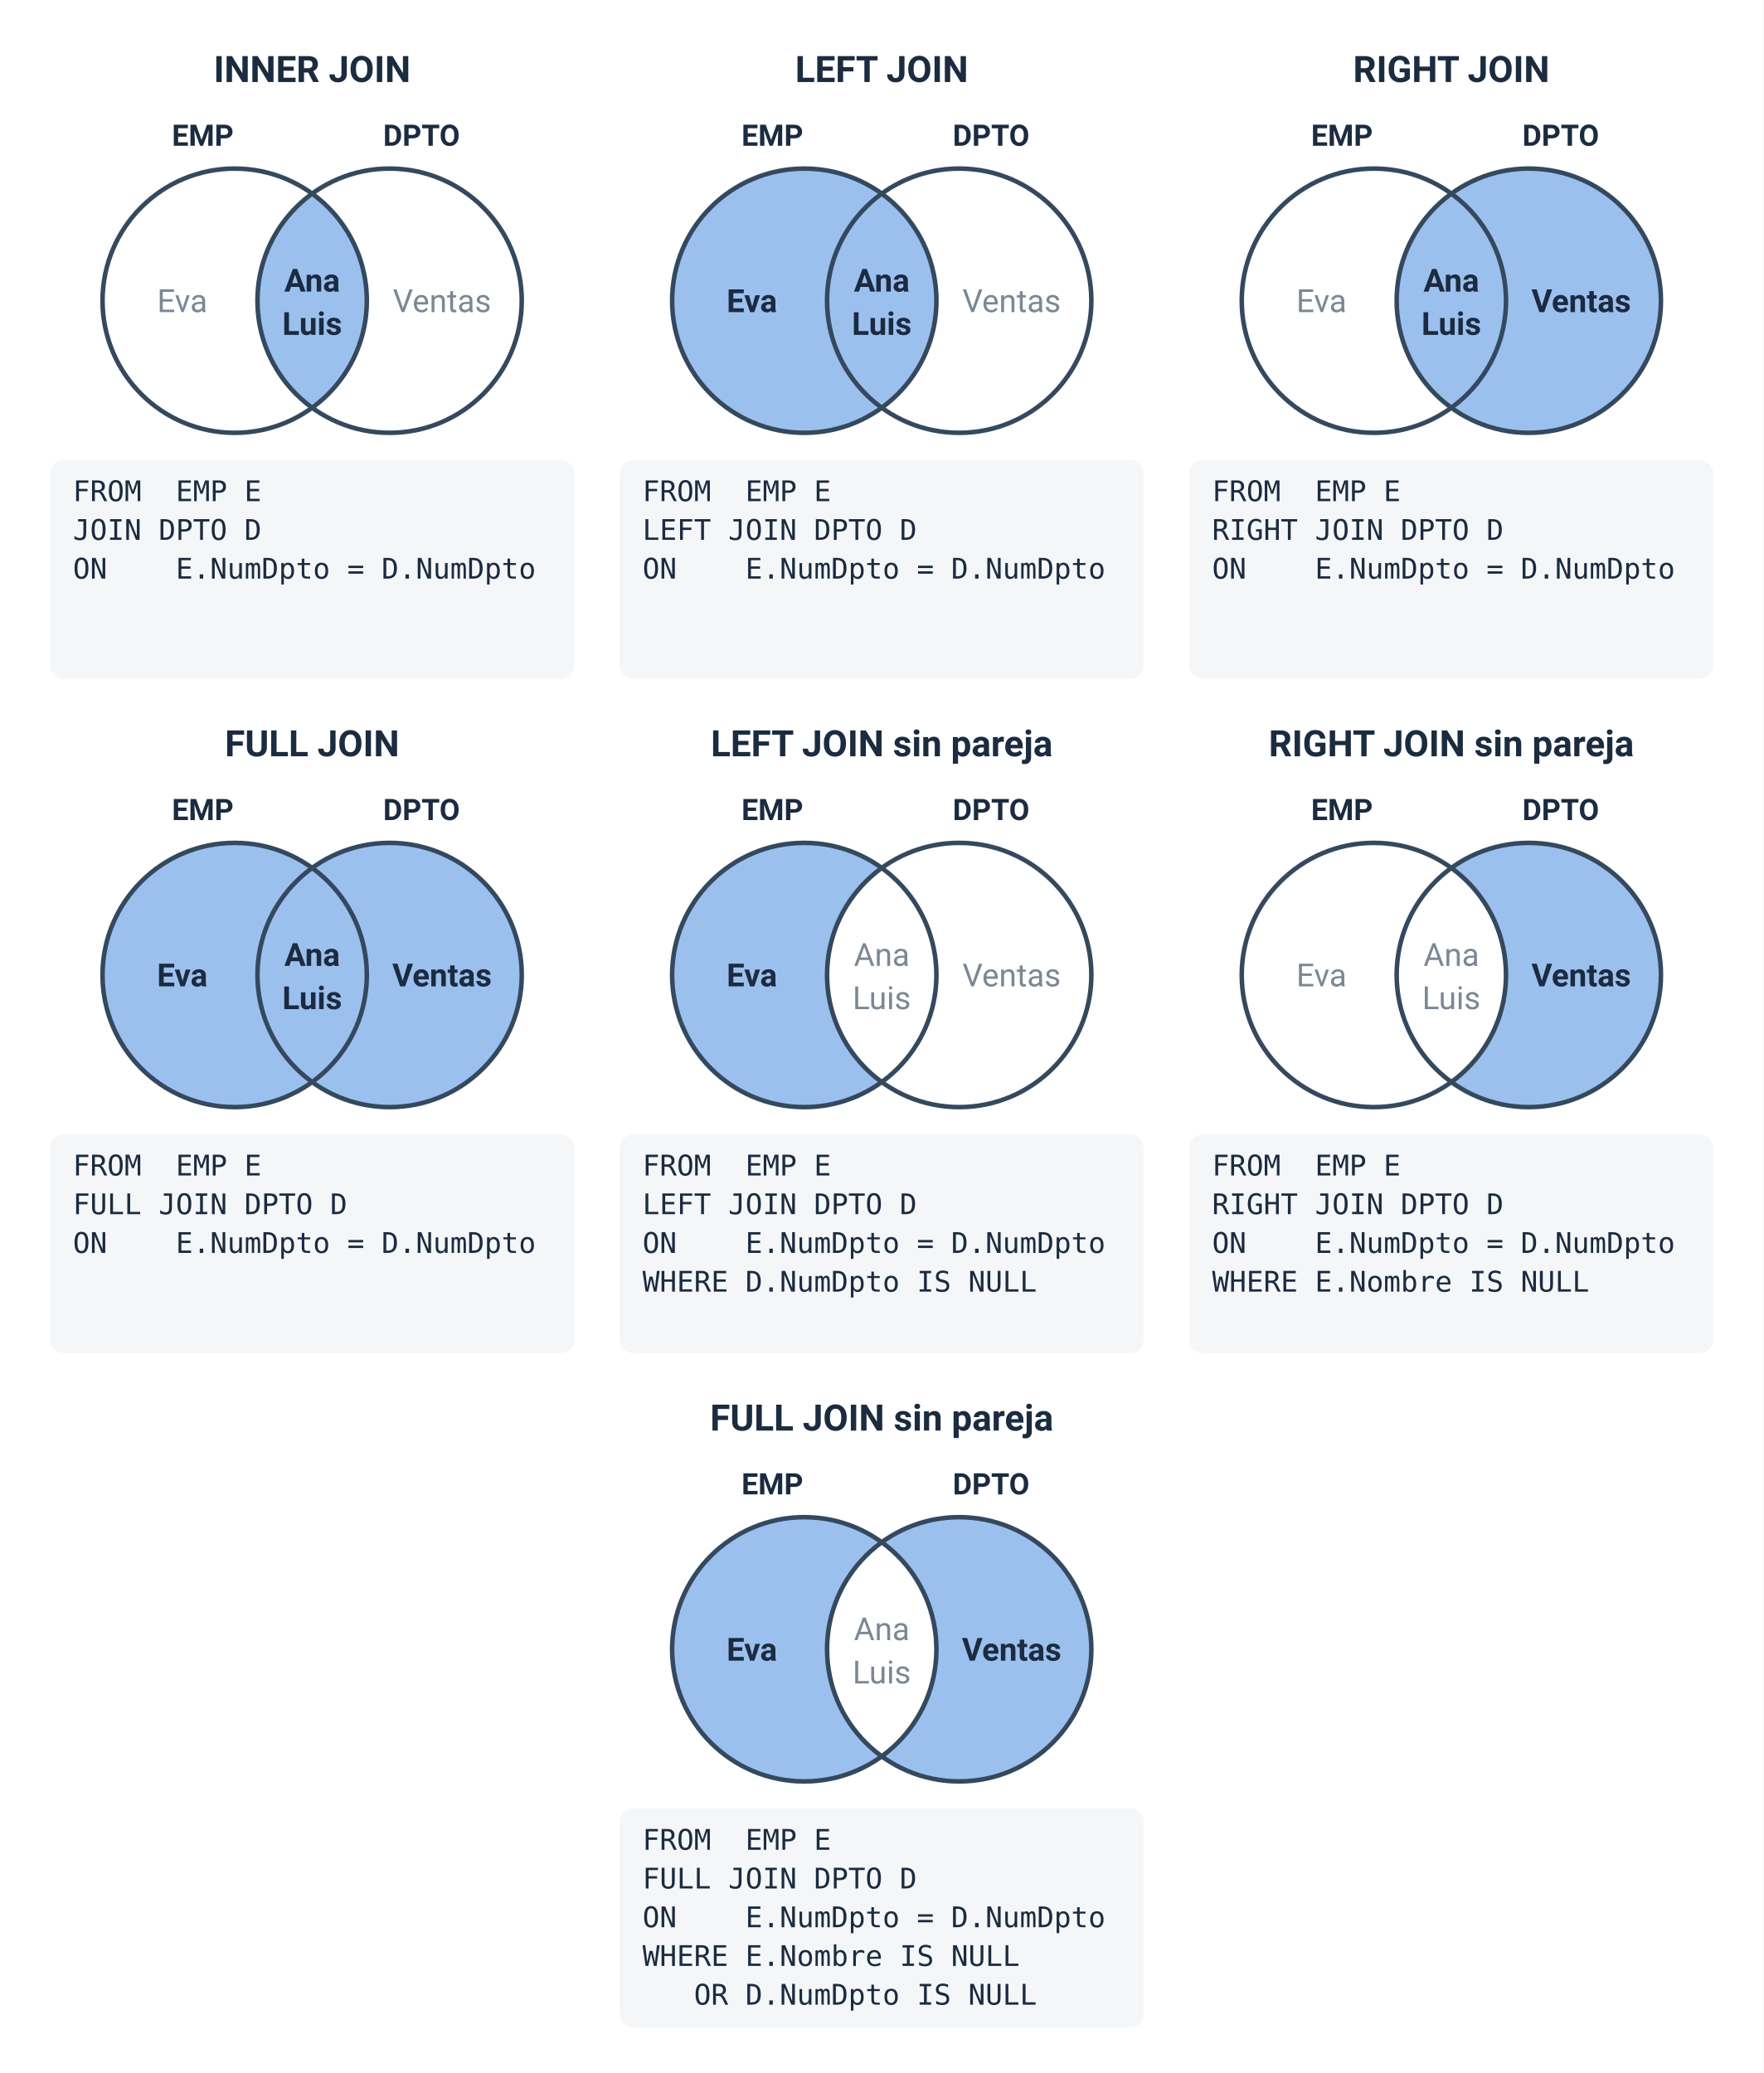
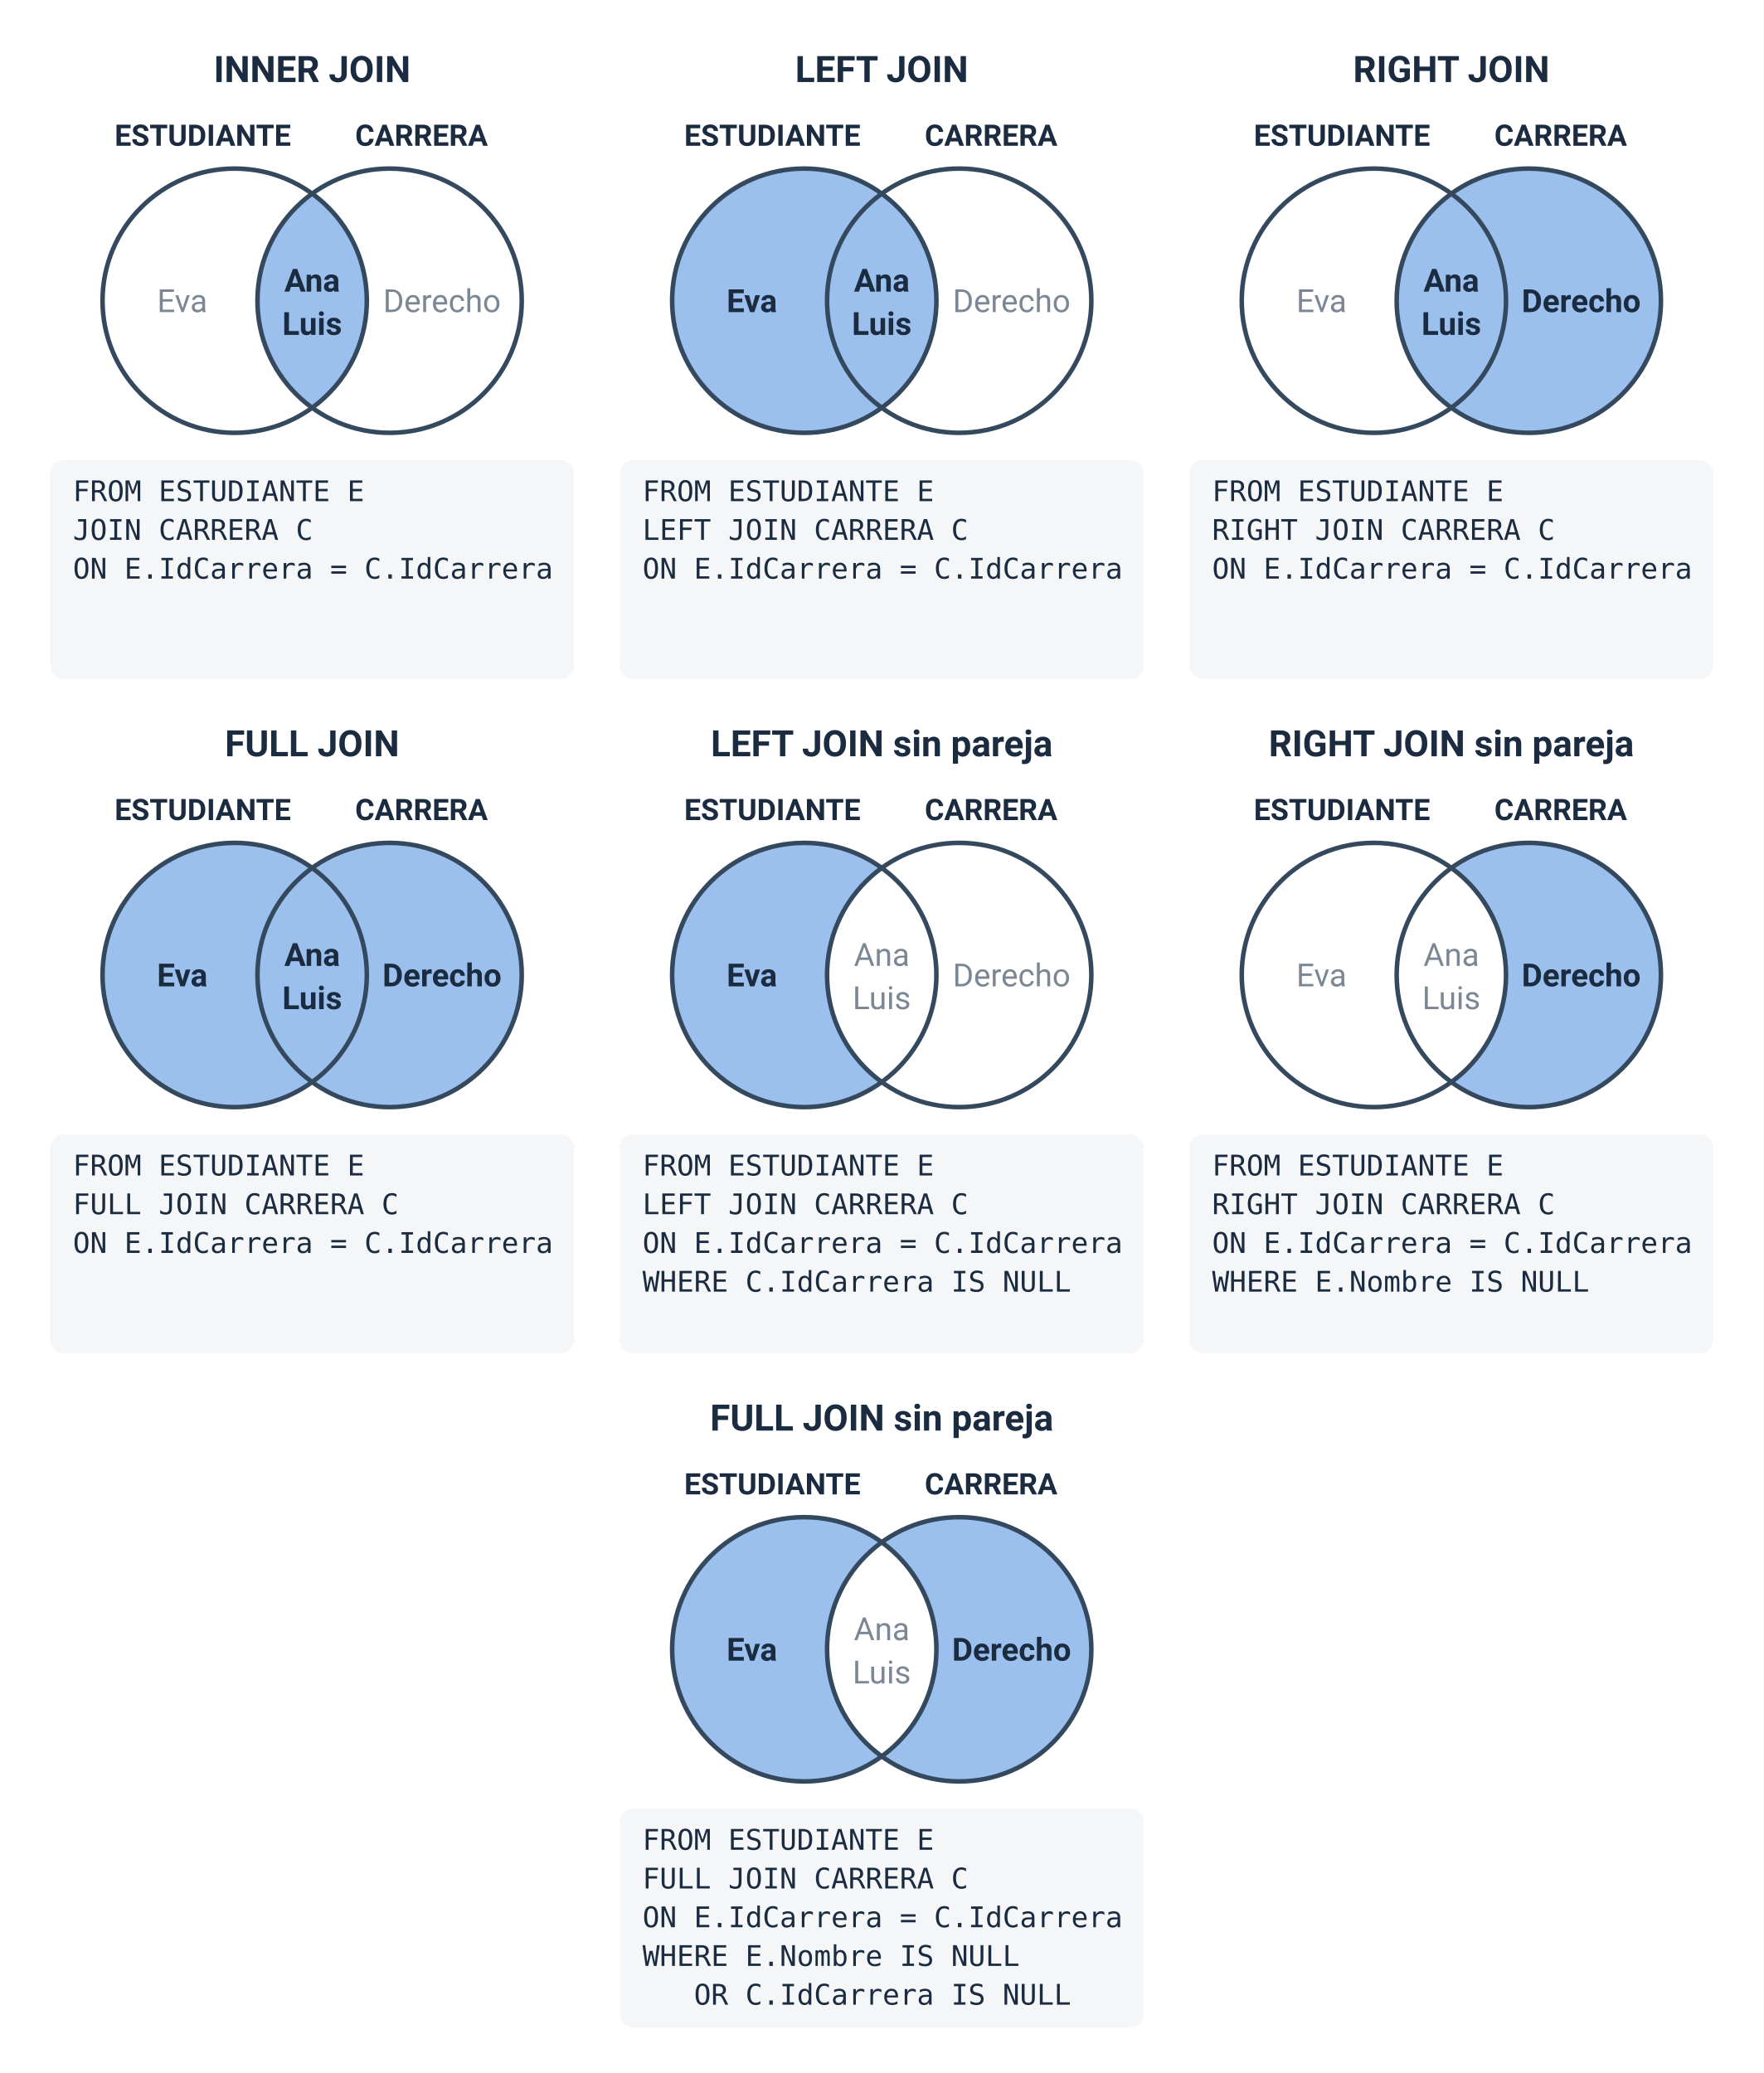
<svg xmlns="http://www.w3.org/2000/svg" viewBox="0 0 774 910" width="774" height="910" font-family="system-ui, -apple-system, Segoe UI, Roboto, sans-serif" role="img">
  <rect width="774" height="910" fill="#fff" />
  <text x="137.0" y="36" text-anchor="middle" font-size="16" font-weight="700" fill="#1b2b40">INNER JOIN</text>
-   <text x="89.0" y="64" text-anchor="middle" font-size="13" font-weight="600" fill="#1b2b40">EMP</text>
-   <text x="185.0" y="64" text-anchor="middle" font-size="13" font-weight="600" fill="#1b2b40">DPTO</text>
+   <text x="89.0" y="64" text-anchor="middle" font-size="13" font-weight="600" fill="#1b2b40">ESTUDIANTE</text>
+   <text x="185.0" y="64" text-anchor="middle" font-size="13" font-weight="600" fill="#1b2b40">CARRERA</text>
  <circle cx="103.0" cy="132" r="58" fill="#ffffff" />
  <circle cx="171.0" cy="132" r="58" fill="#ffffff" />
  <path d="M137.0 85.01A58 58 0 0 1 137.0 178.99A58 58 0 0 1 137.0 85.01z" fill="#9cc0ee" />
  <g fill="none" stroke="#34495e" stroke-width="2">
    <circle cx="103.0" cy="132" r="58" />
    <circle cx="171.0" cy="132" r="58" />
  </g>
  <text x="80.0" y="137" text-anchor="middle" font-size="14" font-weight="400" fill="#7b8794">Eva</text>
  <text x="137.0" y="128" text-anchor="middle" font-size="14" font-weight="700" fill="#1b2b40">Ana</text>
  <text x="137.0" y="147" text-anchor="middle" font-size="14" font-weight="700" fill="#1b2b40">Luis</text>
-   <text x="194.0" y="137" text-anchor="middle" font-size="14" font-weight="400" fill="#7b8794">Ventas</text>
+   <text x="194.0" y="137" text-anchor="middle" font-size="14" font-weight="400" fill="#7b8794">Derecho</text>
  <rect x="22" y="202" width="230" height="96" rx="6" fill="#f4f6f8" />
-   <text x="32" y="220" font-size="12.5" font-family="ui-monospace, Menlo, Consolas, monospace" fill="#1b2b40" xml:space="preserve">FROM  EMP E</text>
-   <text x="32" y="237" font-size="12.5" font-family="ui-monospace, Menlo, Consolas, monospace" fill="#1b2b40" xml:space="preserve">JOIN DPTO D</text>
-   <text x="32" y="254" font-size="12.5" font-family="ui-monospace, Menlo, Consolas, monospace" fill="#1b2b40" xml:space="preserve">ON    E.NumDpto = D.NumDpto</text>
+   <text x="32" y="220" font-size="12.5" font-family="ui-monospace, Menlo, Consolas, monospace" fill="#1b2b40" xml:space="preserve">FROM ESTUDIANTE E</text>
+   <text x="32" y="237" font-size="12.5" font-family="ui-monospace, Menlo, Consolas, monospace" fill="#1b2b40" xml:space="preserve">JOIN CARRERA C</text>
+   <text x="32" y="254" font-size="12.5" font-family="ui-monospace, Menlo, Consolas, monospace" fill="#1b2b40" xml:space="preserve">ON E.IdCarrera = C.IdCarrera</text>
  <text x="387.0" y="36" text-anchor="middle" font-size="16" font-weight="700" fill="#1b2b40">LEFT JOIN</text>
-   <text x="339.0" y="64" text-anchor="middle" font-size="13" font-weight="600" fill="#1b2b40">EMP</text>
-   <text x="435.0" y="64" text-anchor="middle" font-size="13" font-weight="600" fill="#1b2b40">DPTO</text>
+   <text x="339.0" y="64" text-anchor="middle" font-size="13" font-weight="600" fill="#1b2b40">ESTUDIANTE</text>
+   <text x="435.0" y="64" text-anchor="middle" font-size="13" font-weight="600" fill="#1b2b40">CARRERA</text>
  <circle cx="353.0" cy="132" r="58" fill="#9cc0ee" />
  <circle cx="421.0" cy="132" r="58" fill="#ffffff" />
  <path d="M387.0 85.01A58 58 0 0 1 387.0 178.99A58 58 0 0 1 387.0 85.01z" fill="#9cc0ee" />
  <g fill="none" stroke="#34495e" stroke-width="2">
    <circle cx="353.0" cy="132" r="58" />
    <circle cx="421.0" cy="132" r="58" />
  </g>
  <text x="330.0" y="137" text-anchor="middle" font-size="14" font-weight="700" fill="#1b2b40">Eva</text>
  <text x="387.0" y="128" text-anchor="middle" font-size="14" font-weight="700" fill="#1b2b40">Ana</text>
  <text x="387.0" y="147" text-anchor="middle" font-size="14" font-weight="700" fill="#1b2b40">Luis</text>
-   <text x="444.0" y="137" text-anchor="middle" font-size="14" font-weight="400" fill="#7b8794">Ventas</text>
+   <text x="444.0" y="137" text-anchor="middle" font-size="14" font-weight="400" fill="#7b8794">Derecho</text>
  <rect x="272" y="202" width="230" height="96" rx="6" fill="#f4f6f8" />
-   <text x="282" y="220" font-size="12.5" font-family="ui-monospace, Menlo, Consolas, monospace" fill="#1b2b40" xml:space="preserve">FROM  EMP E</text>
-   <text x="282" y="237" font-size="12.5" font-family="ui-monospace, Menlo, Consolas, monospace" fill="#1b2b40" xml:space="preserve">LEFT JOIN DPTO D</text>
-   <text x="282" y="254" font-size="12.5" font-family="ui-monospace, Menlo, Consolas, monospace" fill="#1b2b40" xml:space="preserve">ON    E.NumDpto = D.NumDpto</text>
+   <text x="282" y="220" font-size="12.5" font-family="ui-monospace, Menlo, Consolas, monospace" fill="#1b2b40" xml:space="preserve">FROM ESTUDIANTE E</text>
+   <text x="282" y="237" font-size="12.5" font-family="ui-monospace, Menlo, Consolas, monospace" fill="#1b2b40" xml:space="preserve">LEFT JOIN CARRERA C</text>
+   <text x="282" y="254" font-size="12.5" font-family="ui-monospace, Menlo, Consolas, monospace" fill="#1b2b40" xml:space="preserve">ON E.IdCarrera = C.IdCarrera</text>
  <text x="637.0" y="36" text-anchor="middle" font-size="16" font-weight="700" fill="#1b2b40">RIGHT JOIN</text>
-   <text x="589.0" y="64" text-anchor="middle" font-size="13" font-weight="600" fill="#1b2b40">EMP</text>
-   <text x="685.0" y="64" text-anchor="middle" font-size="13" font-weight="600" fill="#1b2b40">DPTO</text>
+   <text x="589.0" y="64" text-anchor="middle" font-size="13" font-weight="600" fill="#1b2b40">ESTUDIANTE</text>
+   <text x="685.0" y="64" text-anchor="middle" font-size="13" font-weight="600" fill="#1b2b40">CARRERA</text>
  <circle cx="603.0" cy="132" r="58" fill="#ffffff" />
  <circle cx="671.0" cy="132" r="58" fill="#9cc0ee" />
  <path d="M637.0 85.01A58 58 0 0 1 637.0 178.99A58 58 0 0 1 637.0 85.01z" fill="#9cc0ee" />
  <g fill="none" stroke="#34495e" stroke-width="2">
    <circle cx="603.0" cy="132" r="58" />
    <circle cx="671.0" cy="132" r="58" />
  </g>
  <text x="580.0" y="137" text-anchor="middle" font-size="14" font-weight="400" fill="#7b8794">Eva</text>
  <text x="637.0" y="128" text-anchor="middle" font-size="14" font-weight="700" fill="#1b2b40">Ana</text>
  <text x="637.0" y="147" text-anchor="middle" font-size="14" font-weight="700" fill="#1b2b40">Luis</text>
-   <text x="694.0" y="137" text-anchor="middle" font-size="14" font-weight="700" fill="#1b2b40">Ventas</text>
+   <text x="694.0" y="137" text-anchor="middle" font-size="14" font-weight="700" fill="#1b2b40">Derecho</text>
  <rect x="522" y="202" width="230" height="96" rx="6" fill="#f4f6f8" />
-   <text x="532" y="220" font-size="12.5" font-family="ui-monospace, Menlo, Consolas, monospace" fill="#1b2b40" xml:space="preserve">FROM  EMP E</text>
-   <text x="532" y="237" font-size="12.5" font-family="ui-monospace, Menlo, Consolas, monospace" fill="#1b2b40" xml:space="preserve">RIGHT JOIN DPTO D</text>
-   <text x="532" y="254" font-size="12.5" font-family="ui-monospace, Menlo, Consolas, monospace" fill="#1b2b40" xml:space="preserve">ON    E.NumDpto = D.NumDpto</text>
+   <text x="532" y="220" font-size="12.5" font-family="ui-monospace, Menlo, Consolas, monospace" fill="#1b2b40" xml:space="preserve">FROM ESTUDIANTE E</text>
+   <text x="532" y="237" font-size="12.5" font-family="ui-monospace, Menlo, Consolas, monospace" fill="#1b2b40" xml:space="preserve">RIGHT JOIN CARRERA C</text>
+   <text x="532" y="254" font-size="12.5" font-family="ui-monospace, Menlo, Consolas, monospace" fill="#1b2b40" xml:space="preserve">ON E.IdCarrera = C.IdCarrera</text>
  <text x="137.0" y="332" text-anchor="middle" font-size="16" font-weight="700" fill="#1b2b40">FULL JOIN</text>
-   <text x="89.0" y="360" text-anchor="middle" font-size="13" font-weight="600" fill="#1b2b40">EMP</text>
-   <text x="185.0" y="360" text-anchor="middle" font-size="13" font-weight="600" fill="#1b2b40">DPTO</text>
+   <text x="89.0" y="360" text-anchor="middle" font-size="13" font-weight="600" fill="#1b2b40">ESTUDIANTE</text>
+   <text x="185.0" y="360" text-anchor="middle" font-size="13" font-weight="600" fill="#1b2b40">CARRERA</text>
  <circle cx="103.0" cy="428" r="58" fill="#9cc0ee" />
  <circle cx="171.0" cy="428" r="58" fill="#9cc0ee" />
  <path d="M137.0 381.01A58 58 0 0 1 137.0 474.99A58 58 0 0 1 137.0 381.01z" fill="#9cc0ee" />
  <g fill="none" stroke="#34495e" stroke-width="2">
    <circle cx="103.0" cy="428" r="58" />
    <circle cx="171.0" cy="428" r="58" />
  </g>
  <text x="80.0" y="433" text-anchor="middle" font-size="14" font-weight="700" fill="#1b2b40">Eva</text>
  <text x="137.0" y="424" text-anchor="middle" font-size="14" font-weight="700" fill="#1b2b40">Ana</text>
  <text x="137.0" y="443" text-anchor="middle" font-size="14" font-weight="700" fill="#1b2b40">Luis</text>
-   <text x="194.0" y="433" text-anchor="middle" font-size="14" font-weight="700" fill="#1b2b40">Ventas</text>
+   <text x="194.0" y="433" text-anchor="middle" font-size="14" font-weight="700" fill="#1b2b40">Derecho</text>
  <rect x="22" y="498" width="230" height="96" rx="6" fill="#f4f6f8" />
-   <text x="32" y="516" font-size="12.5" font-family="ui-monospace, Menlo, Consolas, monospace" fill="#1b2b40" xml:space="preserve">FROM  EMP E</text>
-   <text x="32" y="533" font-size="12.5" font-family="ui-monospace, Menlo, Consolas, monospace" fill="#1b2b40" xml:space="preserve">FULL JOIN DPTO D</text>
-   <text x="32" y="550" font-size="12.5" font-family="ui-monospace, Menlo, Consolas, monospace" fill="#1b2b40" xml:space="preserve">ON    E.NumDpto = D.NumDpto</text>
+   <text x="32" y="516" font-size="12.5" font-family="ui-monospace, Menlo, Consolas, monospace" fill="#1b2b40" xml:space="preserve">FROM ESTUDIANTE E</text>
+   <text x="32" y="533" font-size="12.5" font-family="ui-monospace, Menlo, Consolas, monospace" fill="#1b2b40" xml:space="preserve">FULL JOIN CARRERA C</text>
+   <text x="32" y="550" font-size="12.5" font-family="ui-monospace, Menlo, Consolas, monospace" fill="#1b2b40" xml:space="preserve">ON E.IdCarrera = C.IdCarrera</text>
  <text x="387.0" y="332" text-anchor="middle" font-size="16" font-weight="700" fill="#1b2b40">LEFT JOIN sin pareja</text>
-   <text x="339.0" y="360" text-anchor="middle" font-size="13" font-weight="600" fill="#1b2b40">EMP</text>
-   <text x="435.0" y="360" text-anchor="middle" font-size="13" font-weight="600" fill="#1b2b40">DPTO</text>
+   <text x="339.0" y="360" text-anchor="middle" font-size="13" font-weight="600" fill="#1b2b40">ESTUDIANTE</text>
+   <text x="435.0" y="360" text-anchor="middle" font-size="13" font-weight="600" fill="#1b2b40">CARRERA</text>
  <circle cx="353.0" cy="428" r="58" fill="#9cc0ee" />
  <circle cx="421.0" cy="428" r="58" fill="#ffffff" />
  <path d="M387.0 381.01A58 58 0 0 1 387.0 474.99A58 58 0 0 1 387.0 381.01z" fill="#ffffff" />
  <g fill="none" stroke="#34495e" stroke-width="2">
    <circle cx="353.0" cy="428" r="58" />
    <circle cx="421.0" cy="428" r="58" />
  </g>
  <text x="330.0" y="433" text-anchor="middle" font-size="14" font-weight="700" fill="#1b2b40">Eva</text>
  <text x="387.0" y="424" text-anchor="middle" font-size="14" font-weight="400" fill="#7b8794">Ana</text>
  <text x="387.0" y="443" text-anchor="middle" font-size="14" font-weight="400" fill="#7b8794">Luis</text>
-   <text x="444.0" y="433" text-anchor="middle" font-size="14" font-weight="400" fill="#7b8794">Ventas</text>
+   <text x="444.0" y="433" text-anchor="middle" font-size="14" font-weight="400" fill="#7b8794">Derecho</text>
  <rect x="272" y="498" width="230" height="96" rx="6" fill="#f4f6f8" />
-   <text x="282" y="516" font-size="12.5" font-family="ui-monospace, Menlo, Consolas, monospace" fill="#1b2b40" xml:space="preserve">FROM  EMP E</text>
-   <text x="282" y="533" font-size="12.5" font-family="ui-monospace, Menlo, Consolas, monospace" fill="#1b2b40" xml:space="preserve">LEFT JOIN DPTO D</text>
-   <text x="282" y="550" font-size="12.5" font-family="ui-monospace, Menlo, Consolas, monospace" fill="#1b2b40" xml:space="preserve">ON    E.NumDpto = D.NumDpto</text>
-   <text x="282" y="567" font-size="12.5" font-family="ui-monospace, Menlo, Consolas, monospace" fill="#1b2b40" xml:space="preserve">WHERE D.NumDpto IS NULL</text>
+   <text x="282" y="516" font-size="12.5" font-family="ui-monospace, Menlo, Consolas, monospace" fill="#1b2b40" xml:space="preserve">FROM ESTUDIANTE E</text>
+   <text x="282" y="533" font-size="12.5" font-family="ui-monospace, Menlo, Consolas, monospace" fill="#1b2b40" xml:space="preserve">LEFT JOIN CARRERA C</text>
+   <text x="282" y="550" font-size="12.5" font-family="ui-monospace, Menlo, Consolas, monospace" fill="#1b2b40" xml:space="preserve">ON E.IdCarrera = C.IdCarrera</text>
+   <text x="282" y="567" font-size="12.5" font-family="ui-monospace, Menlo, Consolas, monospace" fill="#1b2b40" xml:space="preserve">WHERE C.IdCarrera IS NULL</text>
  <text x="637.0" y="332" text-anchor="middle" font-size="16" font-weight="700" fill="#1b2b40">RIGHT JOIN sin pareja</text>
-   <text x="589.0" y="360" text-anchor="middle" font-size="13" font-weight="600" fill="#1b2b40">EMP</text>
-   <text x="685.0" y="360" text-anchor="middle" font-size="13" font-weight="600" fill="#1b2b40">DPTO</text>
+   <text x="589.0" y="360" text-anchor="middle" font-size="13" font-weight="600" fill="#1b2b40">ESTUDIANTE</text>
+   <text x="685.0" y="360" text-anchor="middle" font-size="13" font-weight="600" fill="#1b2b40">CARRERA</text>
  <circle cx="603.0" cy="428" r="58" fill="#ffffff" />
  <circle cx="671.0" cy="428" r="58" fill="#9cc0ee" />
  <path d="M637.0 381.01A58 58 0 0 1 637.0 474.99A58 58 0 0 1 637.0 381.01z" fill="#ffffff" />
  <g fill="none" stroke="#34495e" stroke-width="2">
    <circle cx="603.0" cy="428" r="58" />
    <circle cx="671.0" cy="428" r="58" />
  </g>
  <text x="580.0" y="433" text-anchor="middle" font-size="14" font-weight="400" fill="#7b8794">Eva</text>
  <text x="637.0" y="424" text-anchor="middle" font-size="14" font-weight="400" fill="#7b8794">Ana</text>
  <text x="637.0" y="443" text-anchor="middle" font-size="14" font-weight="400" fill="#7b8794">Luis</text>
-   <text x="694.0" y="433" text-anchor="middle" font-size="14" font-weight="700" fill="#1b2b40">Ventas</text>
+   <text x="694.0" y="433" text-anchor="middle" font-size="14" font-weight="700" fill="#1b2b40">Derecho</text>
  <rect x="522" y="498" width="230" height="96" rx="6" fill="#f4f6f8" />
-   <text x="532" y="516" font-size="12.5" font-family="ui-monospace, Menlo, Consolas, monospace" fill="#1b2b40" xml:space="preserve">FROM  EMP E</text>
-   <text x="532" y="533" font-size="12.5" font-family="ui-monospace, Menlo, Consolas, monospace" fill="#1b2b40" xml:space="preserve">RIGHT JOIN DPTO D</text>
-   <text x="532" y="550" font-size="12.5" font-family="ui-monospace, Menlo, Consolas, monospace" fill="#1b2b40" xml:space="preserve">ON    E.NumDpto = D.NumDpto</text>
+   <text x="532" y="516" font-size="12.5" font-family="ui-monospace, Menlo, Consolas, monospace" fill="#1b2b40" xml:space="preserve">FROM ESTUDIANTE E</text>
+   <text x="532" y="533" font-size="12.5" font-family="ui-monospace, Menlo, Consolas, monospace" fill="#1b2b40" xml:space="preserve">RIGHT JOIN CARRERA C</text>
+   <text x="532" y="550" font-size="12.5" font-family="ui-monospace, Menlo, Consolas, monospace" fill="#1b2b40" xml:space="preserve">ON E.IdCarrera = C.IdCarrera</text>
  <text x="532" y="567" font-size="12.5" font-family="ui-monospace, Menlo, Consolas, monospace" fill="#1b2b40" xml:space="preserve">WHERE E.Nombre IS NULL</text>
  <text x="387.0" y="628" text-anchor="middle" font-size="16" font-weight="700" fill="#1b2b40">FULL JOIN sin pareja</text>
-   <text x="339.0" y="656" text-anchor="middle" font-size="13" font-weight="600" fill="#1b2b40">EMP</text>
-   <text x="435.0" y="656" text-anchor="middle" font-size="13" font-weight="600" fill="#1b2b40">DPTO</text>
+   <text x="339.0" y="656" text-anchor="middle" font-size="13" font-weight="600" fill="#1b2b40">ESTUDIANTE</text>
+   <text x="435.0" y="656" text-anchor="middle" font-size="13" font-weight="600" fill="#1b2b40">CARRERA</text>
  <circle cx="353.0" cy="724" r="58" fill="#9cc0ee" />
  <circle cx="421.0" cy="724" r="58" fill="#9cc0ee" />
  <path d="M387.0 677.01A58 58 0 0 1 387.0 770.99A58 58 0 0 1 387.0 677.01z" fill="#ffffff" />
  <g fill="none" stroke="#34495e" stroke-width="2">
    <circle cx="353.0" cy="724" r="58" />
    <circle cx="421.0" cy="724" r="58" />
  </g>
  <text x="330.0" y="729" text-anchor="middle" font-size="14" font-weight="700" fill="#1b2b40">Eva</text>
  <text x="387.0" y="720" text-anchor="middle" font-size="14" font-weight="400" fill="#7b8794">Ana</text>
  <text x="387.0" y="739" text-anchor="middle" font-size="14" font-weight="400" fill="#7b8794">Luis</text>
-   <text x="444.0" y="729" text-anchor="middle" font-size="14" font-weight="700" fill="#1b2b40">Ventas</text>
+   <text x="444.0" y="729" text-anchor="middle" font-size="14" font-weight="700" fill="#1b2b40">Derecho</text>
  <rect x="272" y="794" width="230" height="96" rx="6" fill="#f4f6f8" />
-   <text x="282" y="812" font-size="12.5" font-family="ui-monospace, Menlo, Consolas, monospace" fill="#1b2b40" xml:space="preserve">FROM  EMP E</text>
-   <text x="282" y="829" font-size="12.5" font-family="ui-monospace, Menlo, Consolas, monospace" fill="#1b2b40" xml:space="preserve">FULL JOIN DPTO D</text>
-   <text x="282" y="846" font-size="12.5" font-family="ui-monospace, Menlo, Consolas, monospace" fill="#1b2b40" xml:space="preserve">ON    E.NumDpto = D.NumDpto</text>
+   <text x="282" y="812" font-size="12.5" font-family="ui-monospace, Menlo, Consolas, monospace" fill="#1b2b40" xml:space="preserve">FROM ESTUDIANTE E</text>
+   <text x="282" y="829" font-size="12.5" font-family="ui-monospace, Menlo, Consolas, monospace" fill="#1b2b40" xml:space="preserve">FULL JOIN CARRERA C</text>
+   <text x="282" y="846" font-size="12.5" font-family="ui-monospace, Menlo, Consolas, monospace" fill="#1b2b40" xml:space="preserve">ON E.IdCarrera = C.IdCarrera</text>
  <text x="282" y="863" font-size="12.5" font-family="ui-monospace, Menlo, Consolas, monospace" fill="#1b2b40" xml:space="preserve">WHERE E.Nombre IS NULL</text>
-   <text x="282" y="880" font-size="12.5" font-family="ui-monospace, Menlo, Consolas, monospace" fill="#1b2b40" xml:space="preserve">   OR D.NumDpto IS NULL</text>
+   <text x="282" y="880" font-size="12.5" font-family="ui-monospace, Menlo, Consolas, monospace" fill="#1b2b40" xml:space="preserve">   OR C.IdCarrera IS NULL</text>
</svg>
